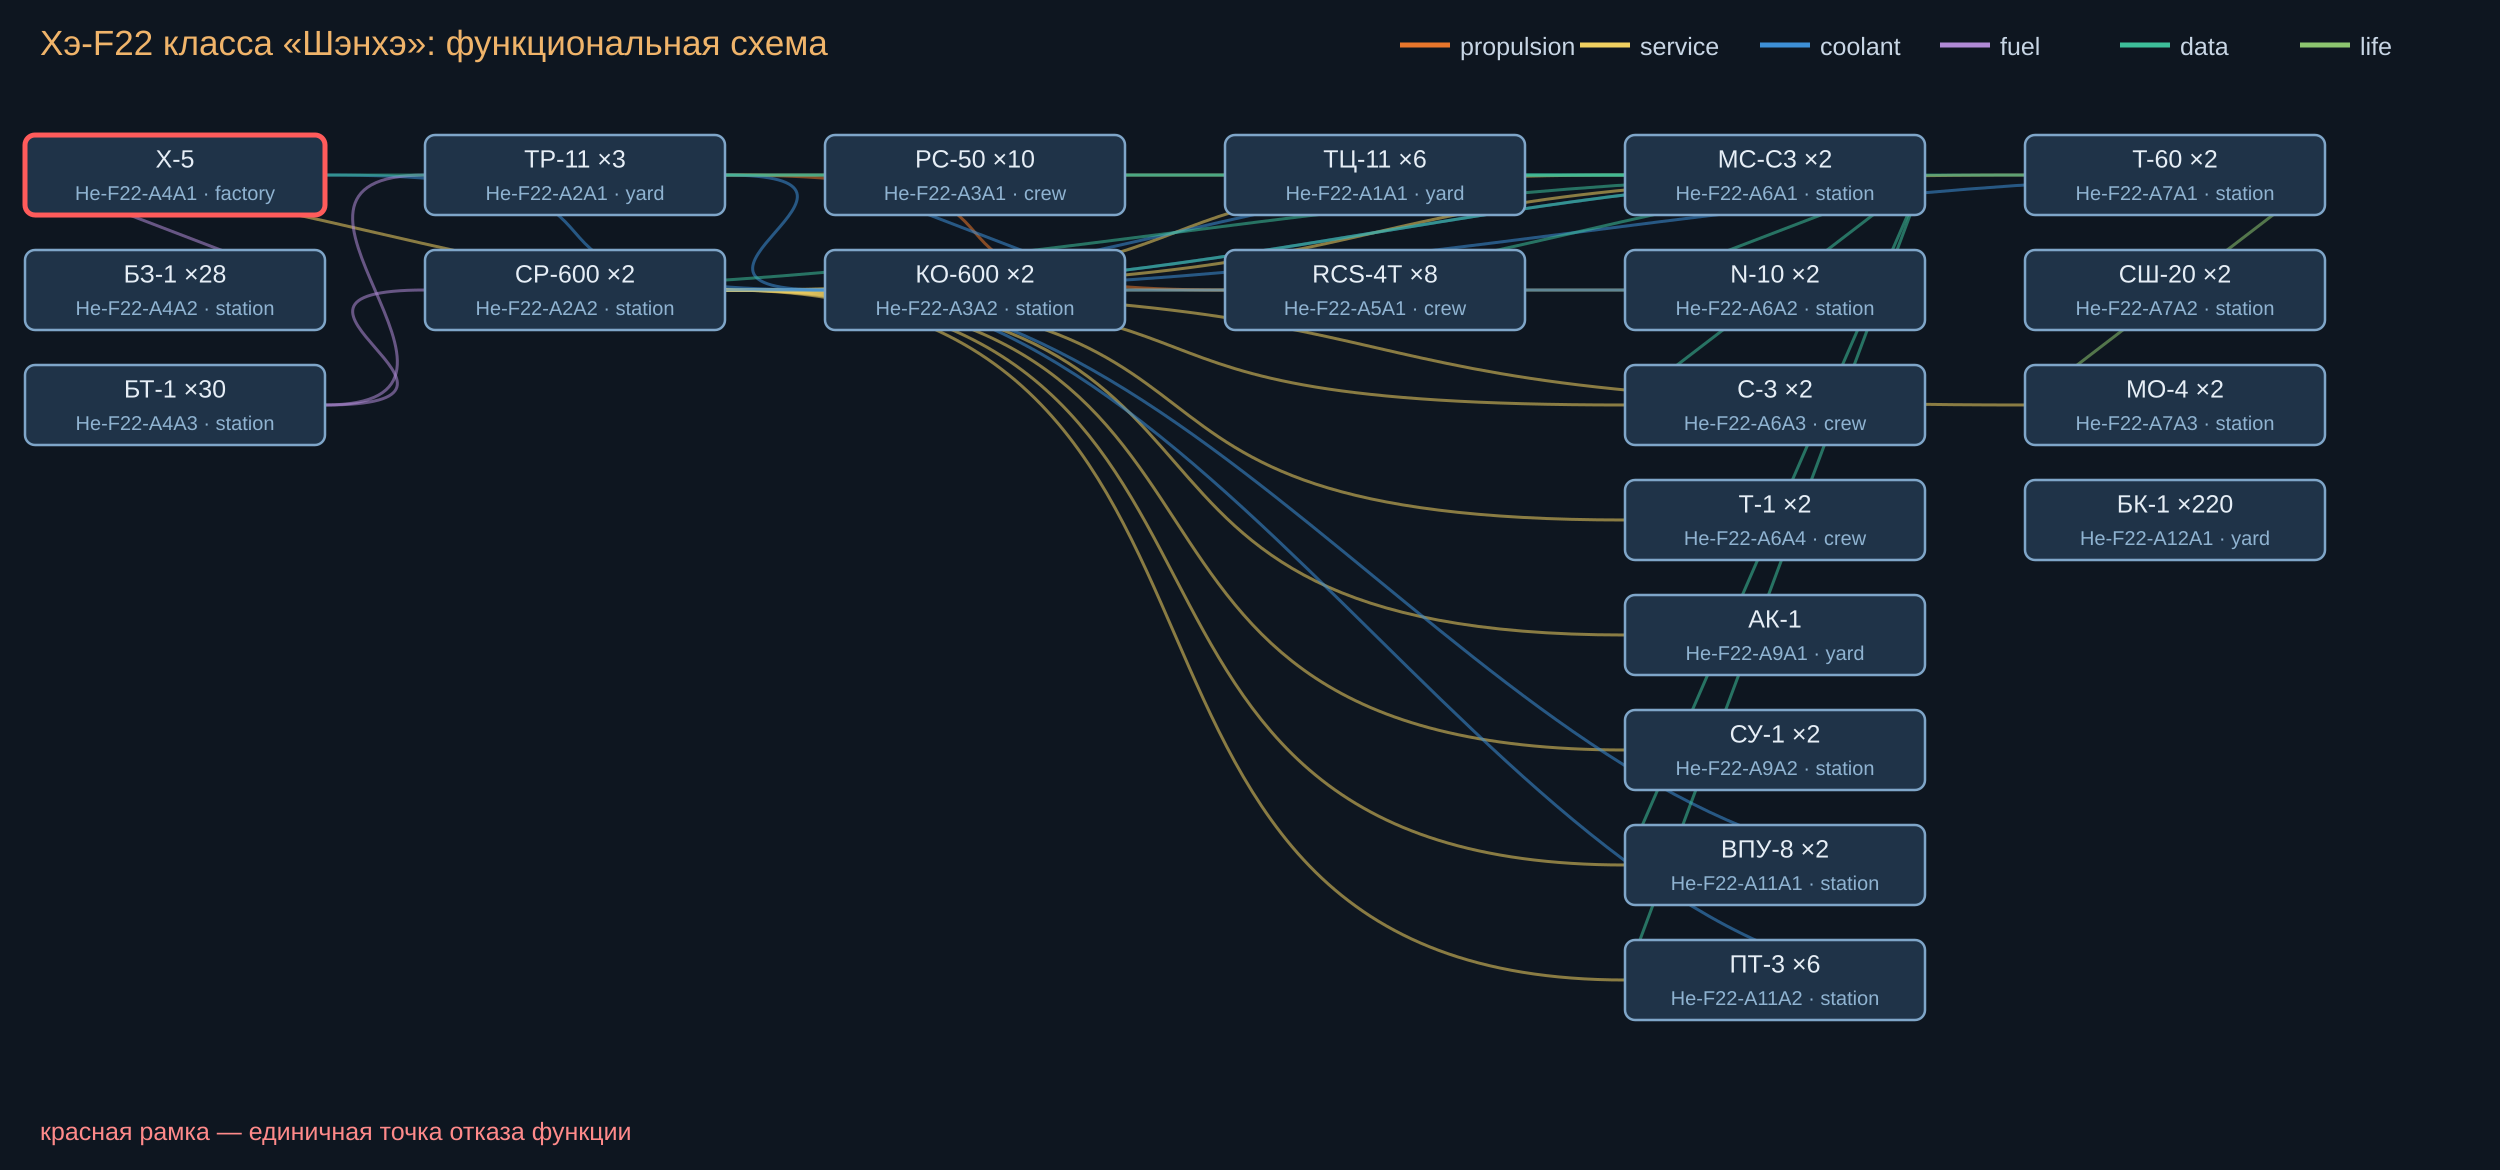
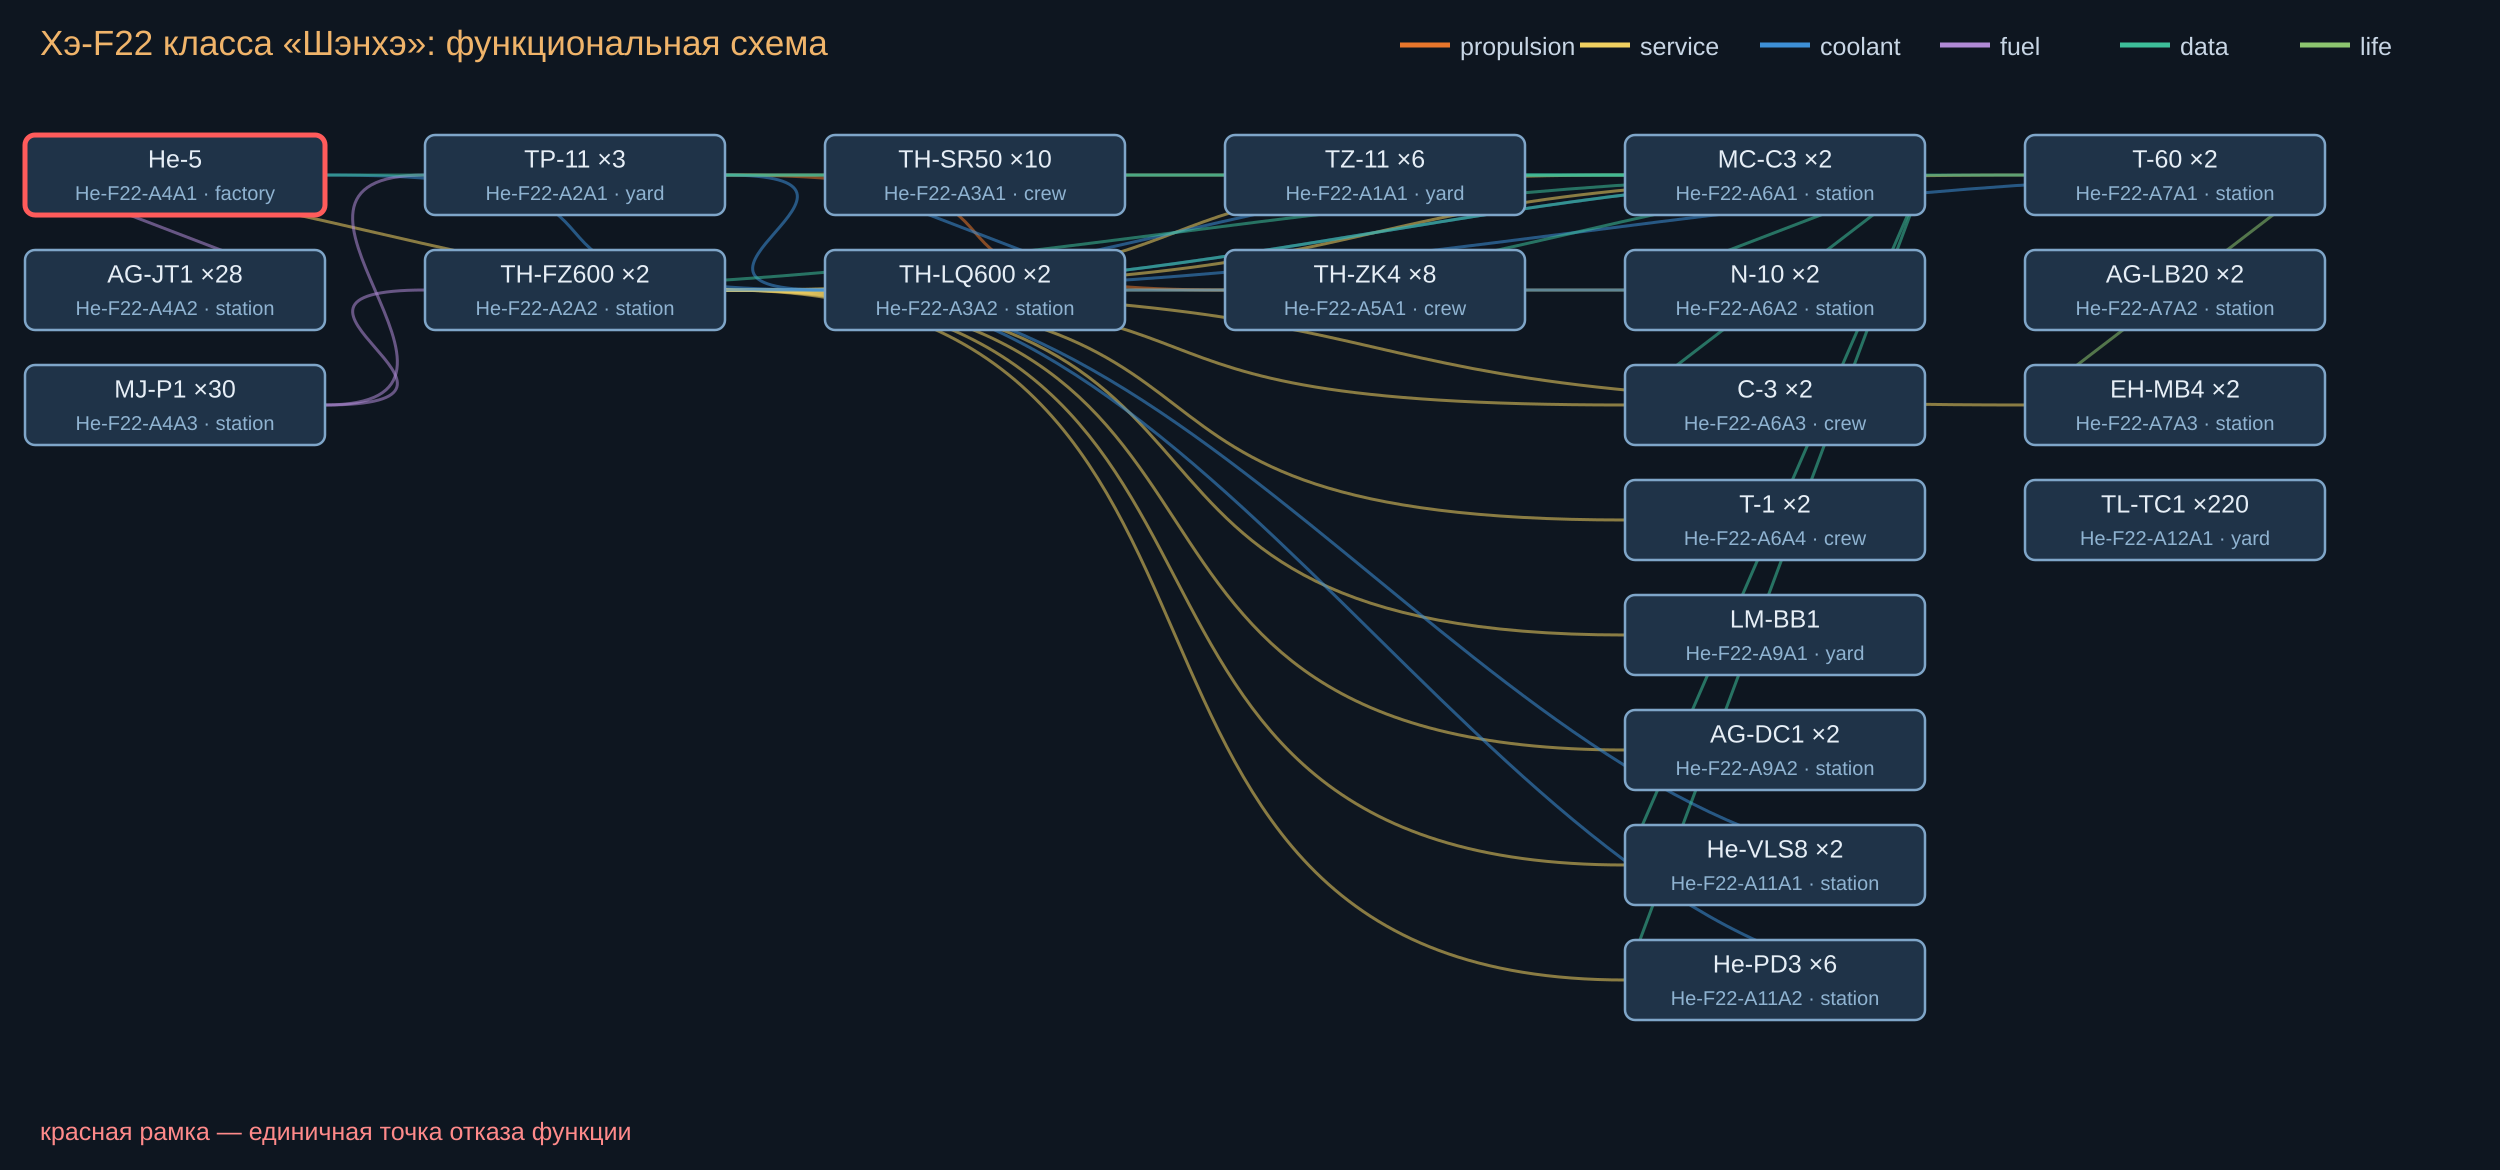
<svg xmlns="http://www.w3.org/2000/svg" viewBox="0 0 1000 468" font-family="Segoe UI, Arial, sans-serif" font-size="10">
  <rect width="100%" height="100%" fill="#0e1620" />
  <text x="16" y="22" fill="#f0b46a" font-size="14">Хэ-F22 класса «Шэнхэ»: функциональная схема</text>
  <line x1="560" y1="18" x2="580" y2="18" stroke="#e8762b" stroke-width="2" />
  <text x="584" y="22" fill="#c8d6e5">propulsion</text>
  <line x1="632" y1="18" x2="652" y2="18" stroke="#f0d060" stroke-width="2" />
  <text x="656" y="22" fill="#c8d6e5">service</text>
  <line x1="704" y1="18" x2="724" y2="18" stroke="#3d8fd6" stroke-width="2" />
  <text x="728" y="22" fill="#c8d6e5">coolant</text>
  <line x1="776" y1="18" x2="796" y2="18" stroke="#b08ad6" stroke-width="2" />
  <text x="800" y="22" fill="#c8d6e5">fuel</text>
  <line x1="848" y1="18" x2="868" y2="18" stroke="#3dbf9a" stroke-width="2" />
  <text x="872" y="22" fill="#c8d6e5">data</text>
  <line x1="920" y1="18" x2="940" y2="18" stroke="#8cc56f" stroke-width="2" />
  <text x="944" y="22" fill="#c8d6e5">life</text>
  <path d="M290,70 C450.0,70 330.0,70 490,70" fill="none" stroke="#e8762b" stroke-opacity="0.55" stroke-width="1.2" />
  <path d="M290,70 C450.0,70 330.0,116 490,116" fill="none" stroke="#e8762b" stroke-opacity="0.55" stroke-width="1.2" />
  <path d="M290,116 C370.0,116 250.0,116 330,116" fill="none" stroke="#f0d060" stroke-opacity="0.55" stroke-width="1.2" />
  <path d="M290,116 C210.0,116 90.0,70 10,70" fill="none" stroke="#f0d060" stroke-opacity="0.55" stroke-width="1.2" />
  <path d="M290,116 C530.0,116 410.0,70 650,70" fill="none" stroke="#f0d060" stroke-opacity="0.55" stroke-width="1.2" />
  <path d="M290,116 C530.0,116 410.0,116 650,116" fill="none" stroke="#f0d060" stroke-opacity="0.55" stroke-width="1.2" />
  <path d="M290,116 C530.0,116 410.0,162 650,162" fill="none" stroke="#f0d060" stroke-opacity="0.55" stroke-width="1.2" />
  <path d="M290,116 C530.0,116 410.0,208 650,208" fill="none" stroke="#f0d060" stroke-opacity="0.55" stroke-width="1.2" />
  <path d="M290,116 C610.0,116 490.0,70 810,70" fill="none" stroke="#f0d060" stroke-opacity="0.55" stroke-width="1.2" />
  <path d="M290,116 C610.0,116 490.0,162 810,162" fill="none" stroke="#f0d060" stroke-opacity="0.55" stroke-width="1.2" />
  <path d="M290,116 C530.0,116 410.0,254 650,254" fill="none" stroke="#f0d060" stroke-opacity="0.55" stroke-width="1.2" />
  <path d="M290,116 C530.0,116 410.0,300 650,300" fill="none" stroke="#f0d060" stroke-opacity="0.55" stroke-width="1.2" />
  <path d="M290,116 C530.0,116 410.0,346 650,346" fill="none" stroke="#f0d060" stroke-opacity="0.55" stroke-width="1.2" />
  <path d="M290,116 C530.0,116 410.0,392 650,392" fill="none" stroke="#f0d060" stroke-opacity="0.55" stroke-width="1.2" />
  <path d="M610,70 C530.0,70 410.0,116 330,116" fill="none" stroke="#3d8fd6" stroke-opacity="0.55" stroke-width="1.2" />
  <path d="M290,70 C370.0,70 250.0,116 330,116" fill="none" stroke="#3d8fd6" stroke-opacity="0.55" stroke-width="1.2" />
  <path d="M290,116 C370.0,116 250.0,116 330,116" fill="none" stroke="#3d8fd6" stroke-opacity="0.55" stroke-width="1.2" />
  <path d="M130,70 C290.0,70 170.0,116 330,116" fill="none" stroke="#3d8fd6" stroke-opacity="0.55" stroke-width="1.2" />
  <path d="M770,70 C610.0,70 490.0,116 330,116" fill="none" stroke="#3d8fd6" stroke-opacity="0.55" stroke-width="1.2" />
  <path d="M770,116 C610.0,116 490.0,116 330,116" fill="none" stroke="#3d8fd6" stroke-opacity="0.55" stroke-width="1.2" />
  <path d="M930,70 C690.0,70 570.0,116 330,116" fill="none" stroke="#3d8fd6" stroke-opacity="0.55" stroke-width="1.2" />
  <path d="M770,346 C610.0,346 490.0,116 330,116" fill="none" stroke="#3d8fd6" stroke-opacity="0.55" stroke-width="1.2" />
  <path d="M770,392 C610.0,392 490.0,116 330,116" fill="none" stroke="#3d8fd6" stroke-opacity="0.55" stroke-width="1.2" />
  <path d="M450,116 C450.0,116 330.0,70 330,70" fill="none" stroke="#3d8fd6" stroke-opacity="0.55" stroke-width="1.2" />
  <path d="M130,116 C130.0,116 10.0,70 10,70" fill="none" stroke="#b08ad6" stroke-opacity="0.55" stroke-width="1.2" />
  <path d="M130,162 C210.0,162 90.0,70 170,70" fill="none" stroke="#b08ad6" stroke-opacity="0.55" stroke-width="1.2" />
  <path d="M130,162 C210.0,162 90.0,116 170,116" fill="none" stroke="#b08ad6" stroke-opacity="0.55" stroke-width="1.2" />
  <path d="M770,70 C690.0,70 570.0,70 490,70" fill="none" stroke="#3dbf9a" stroke-opacity="0.55" stroke-width="1.2" />
  <path d="M770,70 C530.0,70 410.0,70 170,70" fill="none" stroke="#3dbf9a" stroke-opacity="0.55" stroke-width="1.2" />
  <path d="M770,70 C530.0,70 410.0,116 170,116" fill="none" stroke="#3dbf9a" stroke-opacity="0.55" stroke-width="1.2" />
  <path d="M770,70 C610.0,70 490.0,116 330,116" fill="none" stroke="#3dbf9a" stroke-opacity="0.55" stroke-width="1.2" />
  <path d="M770,70 C450.0,70 330.0,70 10,70" fill="none" stroke="#3dbf9a" stroke-opacity="0.55" stroke-width="1.2" />
  <path d="M770,70 C690.0,70 570.0,116 490,116" fill="none" stroke="#3dbf9a" stroke-opacity="0.55" stroke-width="1.2" />
  <path d="M770,70 C770.0,70 650.0,116 650,116" fill="none" stroke="#3dbf9a" stroke-opacity="0.55" stroke-width="1.2" />
  <path d="M770,70 C770.0,70 650.0,162 650,162" fill="none" stroke="#3dbf9a" stroke-opacity="0.55" stroke-width="1.2" />
  <path d="M770,70 C850.0,70 730.0,70 810,70" fill="none" stroke="#3dbf9a" stroke-opacity="0.55" stroke-width="1.2" />
  <path d="M770,70 C770.0,70 650.0,346 650,346" fill="none" stroke="#3dbf9a" stroke-opacity="0.55" stroke-width="1.2" />
  <path d="M770,70 C770.0,70 650.0,392 650,392" fill="none" stroke="#3dbf9a" stroke-opacity="0.55" stroke-width="1.2" />
  <path d="M930,70 C930.0,70 810.0,162 810,162" fill="none" stroke="#8cc56f" stroke-opacity="0.55" stroke-width="1.2" />
  <rect x="490" y="54" width="120" height="32" rx="4" fill="#1f3348" stroke="#7fa6c9" stroke-width="1" />
-   <text x="550" y="67" fill="#e6eef6" text-anchor="middle">ТЦ-11 ×6</text>
+   <text x="550" y="67" fill="#e6eef6" text-anchor="middle">TZ-11 ×6</text>
  <text x="550" y="80" fill="#8fb3d1" text-anchor="middle" font-size="8">He-F22-A1A1 · yard</text>
  <rect x="170" y="54" width="120" height="32" rx="4" fill="#1f3348" stroke="#7fa6c9" stroke-width="1" />
  <text x="230" y="67" fill="#e6eef6" text-anchor="middle">ТР-11 ×3</text>
  <text x="230" y="80" fill="#8fb3d1" text-anchor="middle" font-size="8">He-F22-A2A1 · yard</text>
  <rect x="170" y="100" width="120" height="32" rx="4" fill="#1f3348" stroke="#7fa6c9" stroke-width="1" />
-   <text x="230" y="113" fill="#e6eef6" text-anchor="middle">СР-600 ×2</text>
+   <text x="230" y="113" fill="#e6eef6" text-anchor="middle">TH-FZ600 ×2</text>
  <text x="230" y="126" fill="#8fb3d1" text-anchor="middle" font-size="8">He-F22-A2A2 · station</text>
  <rect x="330" y="54" width="120" height="32" rx="4" fill="#1f3348" stroke="#7fa6c9" stroke-width="1" />
-   <text x="390" y="67" fill="#e6eef6" text-anchor="middle">РС-50 ×10</text>
+   <text x="390" y="67" fill="#e6eef6" text-anchor="middle">TH-SR50 ×10</text>
  <text x="390" y="80" fill="#8fb3d1" text-anchor="middle" font-size="8">He-F22-A3A1 · crew</text>
  <rect x="330" y="100" width="120" height="32" rx="4" fill="#1f3348" stroke="#7fa6c9" stroke-width="1" />
-   <text x="390" y="113" fill="#e6eef6" text-anchor="middle">КО-600 ×2</text>
+   <text x="390" y="113" fill="#e6eef6" text-anchor="middle">TH-LQ600 ×2</text>
  <text x="390" y="126" fill="#8fb3d1" text-anchor="middle" font-size="8">He-F22-A3A2 · station</text>
  <rect x="10" y="54" width="120" height="32" rx="4" fill="#1f3348" stroke="#ff5b5b" stroke-width="2" />
-   <text x="70" y="67" fill="#e6eef6" text-anchor="middle">Х-5</text>
+   <text x="70" y="67" fill="#e6eef6" text-anchor="middle">He-5</text>
  <text x="70" y="80" fill="#8fb3d1" text-anchor="middle" font-size="8">He-F22-A4A1 · factory</text>
  <rect x="10" y="100" width="120" height="32" rx="4" fill="#1f3348" stroke="#7fa6c9" stroke-width="1" />
-   <text x="70" y="113" fill="#e6eef6" text-anchor="middle">БЗ-1 ×28</text>
+   <text x="70" y="113" fill="#e6eef6" text-anchor="middle">AG-JT1 ×28</text>
  <text x="70" y="126" fill="#8fb3d1" text-anchor="middle" font-size="8">He-F22-A4A2 · station</text>
  <rect x="10" y="146" width="120" height="32" rx="4" fill="#1f3348" stroke="#7fa6c9" stroke-width="1" />
-   <text x="70" y="159" fill="#e6eef6" text-anchor="middle">БТ-1 ×30</text>
+   <text x="70" y="159" fill="#e6eef6" text-anchor="middle">MJ-P1 ×30</text>
  <text x="70" y="172" fill="#8fb3d1" text-anchor="middle" font-size="8">He-F22-A4A3 · station</text>
  <rect x="490" y="100" width="120" height="32" rx="4" fill="#1f3348" stroke="#7fa6c9" stroke-width="1" />
-   <text x="550" y="113" fill="#e6eef6" text-anchor="middle">RCS-4Т ×8</text>
+   <text x="550" y="113" fill="#e6eef6" text-anchor="middle">TH-ZK4 ×8</text>
  <text x="550" y="126" fill="#8fb3d1" text-anchor="middle" font-size="8">He-F22-A5A1 · crew</text>
  <rect x="650" y="54" width="120" height="32" rx="4" fill="#1f3348" stroke="#7fa6c9" stroke-width="1" />
  <text x="710" y="67" fill="#e6eef6" text-anchor="middle">MC-C3 ×2</text>
  <text x="710" y="80" fill="#8fb3d1" text-anchor="middle" font-size="8">He-F22-A6A1 · station</text>
  <rect x="650" y="100" width="120" height="32" rx="4" fill="#1f3348" stroke="#7fa6c9" stroke-width="1" />
  <text x="710" y="113" fill="#e6eef6" text-anchor="middle">N-10 ×2</text>
  <text x="710" y="126" fill="#8fb3d1" text-anchor="middle" font-size="8">He-F22-A6A2 · station</text>
  <rect x="650" y="146" width="120" height="32" rx="4" fill="#1f3348" stroke="#7fa6c9" stroke-width="1" />
  <text x="710" y="159" fill="#e6eef6" text-anchor="middle">C-3 ×2</text>
  <text x="710" y="172" fill="#8fb3d1" text-anchor="middle" font-size="8">He-F22-A6A3 · crew</text>
  <rect x="650" y="192" width="120" height="32" rx="4" fill="#1f3348" stroke="#7fa6c9" stroke-width="1" />
-   <text x="710" y="205" fill="#e6eef6" text-anchor="middle">Т-1 ×2</text>
+   <text x="710" y="205" fill="#e6eef6" text-anchor="middle">T-1 ×2</text>
  <text x="710" y="218" fill="#8fb3d1" text-anchor="middle" font-size="8">He-F22-A6A4 · crew</text>
  <rect x="810" y="54" width="120" height="32" rx="4" fill="#1f3348" stroke="#7fa6c9" stroke-width="1" />
  <text x="870" y="67" fill="#e6eef6" text-anchor="middle">T-60 ×2</text>
  <text x="870" y="80" fill="#8fb3d1" text-anchor="middle" font-size="8">He-F22-A7A1 · station</text>
  <rect x="810" y="100" width="120" height="32" rx="4" fill="#1f3348" stroke="#7fa6c9" stroke-width="1" />
-   <text x="870" y="113" fill="#e6eef6" text-anchor="middle">СШ-20 ×2</text>
+   <text x="870" y="113" fill="#e6eef6" text-anchor="middle">AG-LB20 ×2</text>
  <text x="870" y="126" fill="#8fb3d1" text-anchor="middle" font-size="8">He-F22-A7A2 · station</text>
  <rect x="810" y="146" width="120" height="32" rx="4" fill="#1f3348" stroke="#7fa6c9" stroke-width="1" />
-   <text x="870" y="159" fill="#e6eef6" text-anchor="middle">МО-4 ×2</text>
+   <text x="870" y="159" fill="#e6eef6" text-anchor="middle">EH-MB4 ×2</text>
  <text x="870" y="172" fill="#8fb3d1" text-anchor="middle" font-size="8">He-F22-A7A3 · station</text>
  <rect x="650" y="238" width="120" height="32" rx="4" fill="#1f3348" stroke="#7fa6c9" stroke-width="1" />
-   <text x="710" y="251" fill="#e6eef6" text-anchor="middle">АК-1</text>
+   <text x="710" y="251" fill="#e6eef6" text-anchor="middle">LM-BB1</text>
  <text x="710" y="264" fill="#8fb3d1" text-anchor="middle" font-size="8">He-F22-A9A1 · yard</text>
  <rect x="650" y="284" width="120" height="32" rx="4" fill="#1f3348" stroke="#7fa6c9" stroke-width="1" />
-   <text x="710" y="297" fill="#e6eef6" text-anchor="middle">СУ-1 ×2</text>
+   <text x="710" y="297" fill="#e6eef6" text-anchor="middle">AG-DC1 ×2</text>
  <text x="710" y="310" fill="#8fb3d1" text-anchor="middle" font-size="8">He-F22-A9A2 · station</text>
  <rect x="650" y="330" width="120" height="32" rx="4" fill="#1f3348" stroke="#7fa6c9" stroke-width="1" />
-   <text x="710" y="343" fill="#e6eef6" text-anchor="middle">ВПУ-8 ×2</text>
+   <text x="710" y="343" fill="#e6eef6" text-anchor="middle">He-VLS8 ×2</text>
  <text x="710" y="356" fill="#8fb3d1" text-anchor="middle" font-size="8">He-F22-A11A1 · station</text>
  <rect x="650" y="376" width="120" height="32" rx="4" fill="#1f3348" stroke="#7fa6c9" stroke-width="1" />
-   <text x="710" y="389" fill="#e6eef6" text-anchor="middle">ПТ-3 ×6</text>
+   <text x="710" y="389" fill="#e6eef6" text-anchor="middle">He-PD3 ×6</text>
  <text x="710" y="402" fill="#8fb3d1" text-anchor="middle" font-size="8">He-F22-A11A2 · station</text>
  <rect x="810" y="192" width="120" height="32" rx="4" fill="#1f3348" stroke="#7fa6c9" stroke-width="1" />
-   <text x="870" y="205" fill="#e6eef6" text-anchor="middle">БК-1 ×220</text>
+   <text x="870" y="205" fill="#e6eef6" text-anchor="middle">TL-TC1 ×220</text>
  <text x="870" y="218" fill="#8fb3d1" text-anchor="middle" font-size="8">He-F22-A12A1 · yard</text>
  <text x="16" y="456" fill="#ff8a8a">красная рамка — единичная точка отказа функции</text>
</svg>
